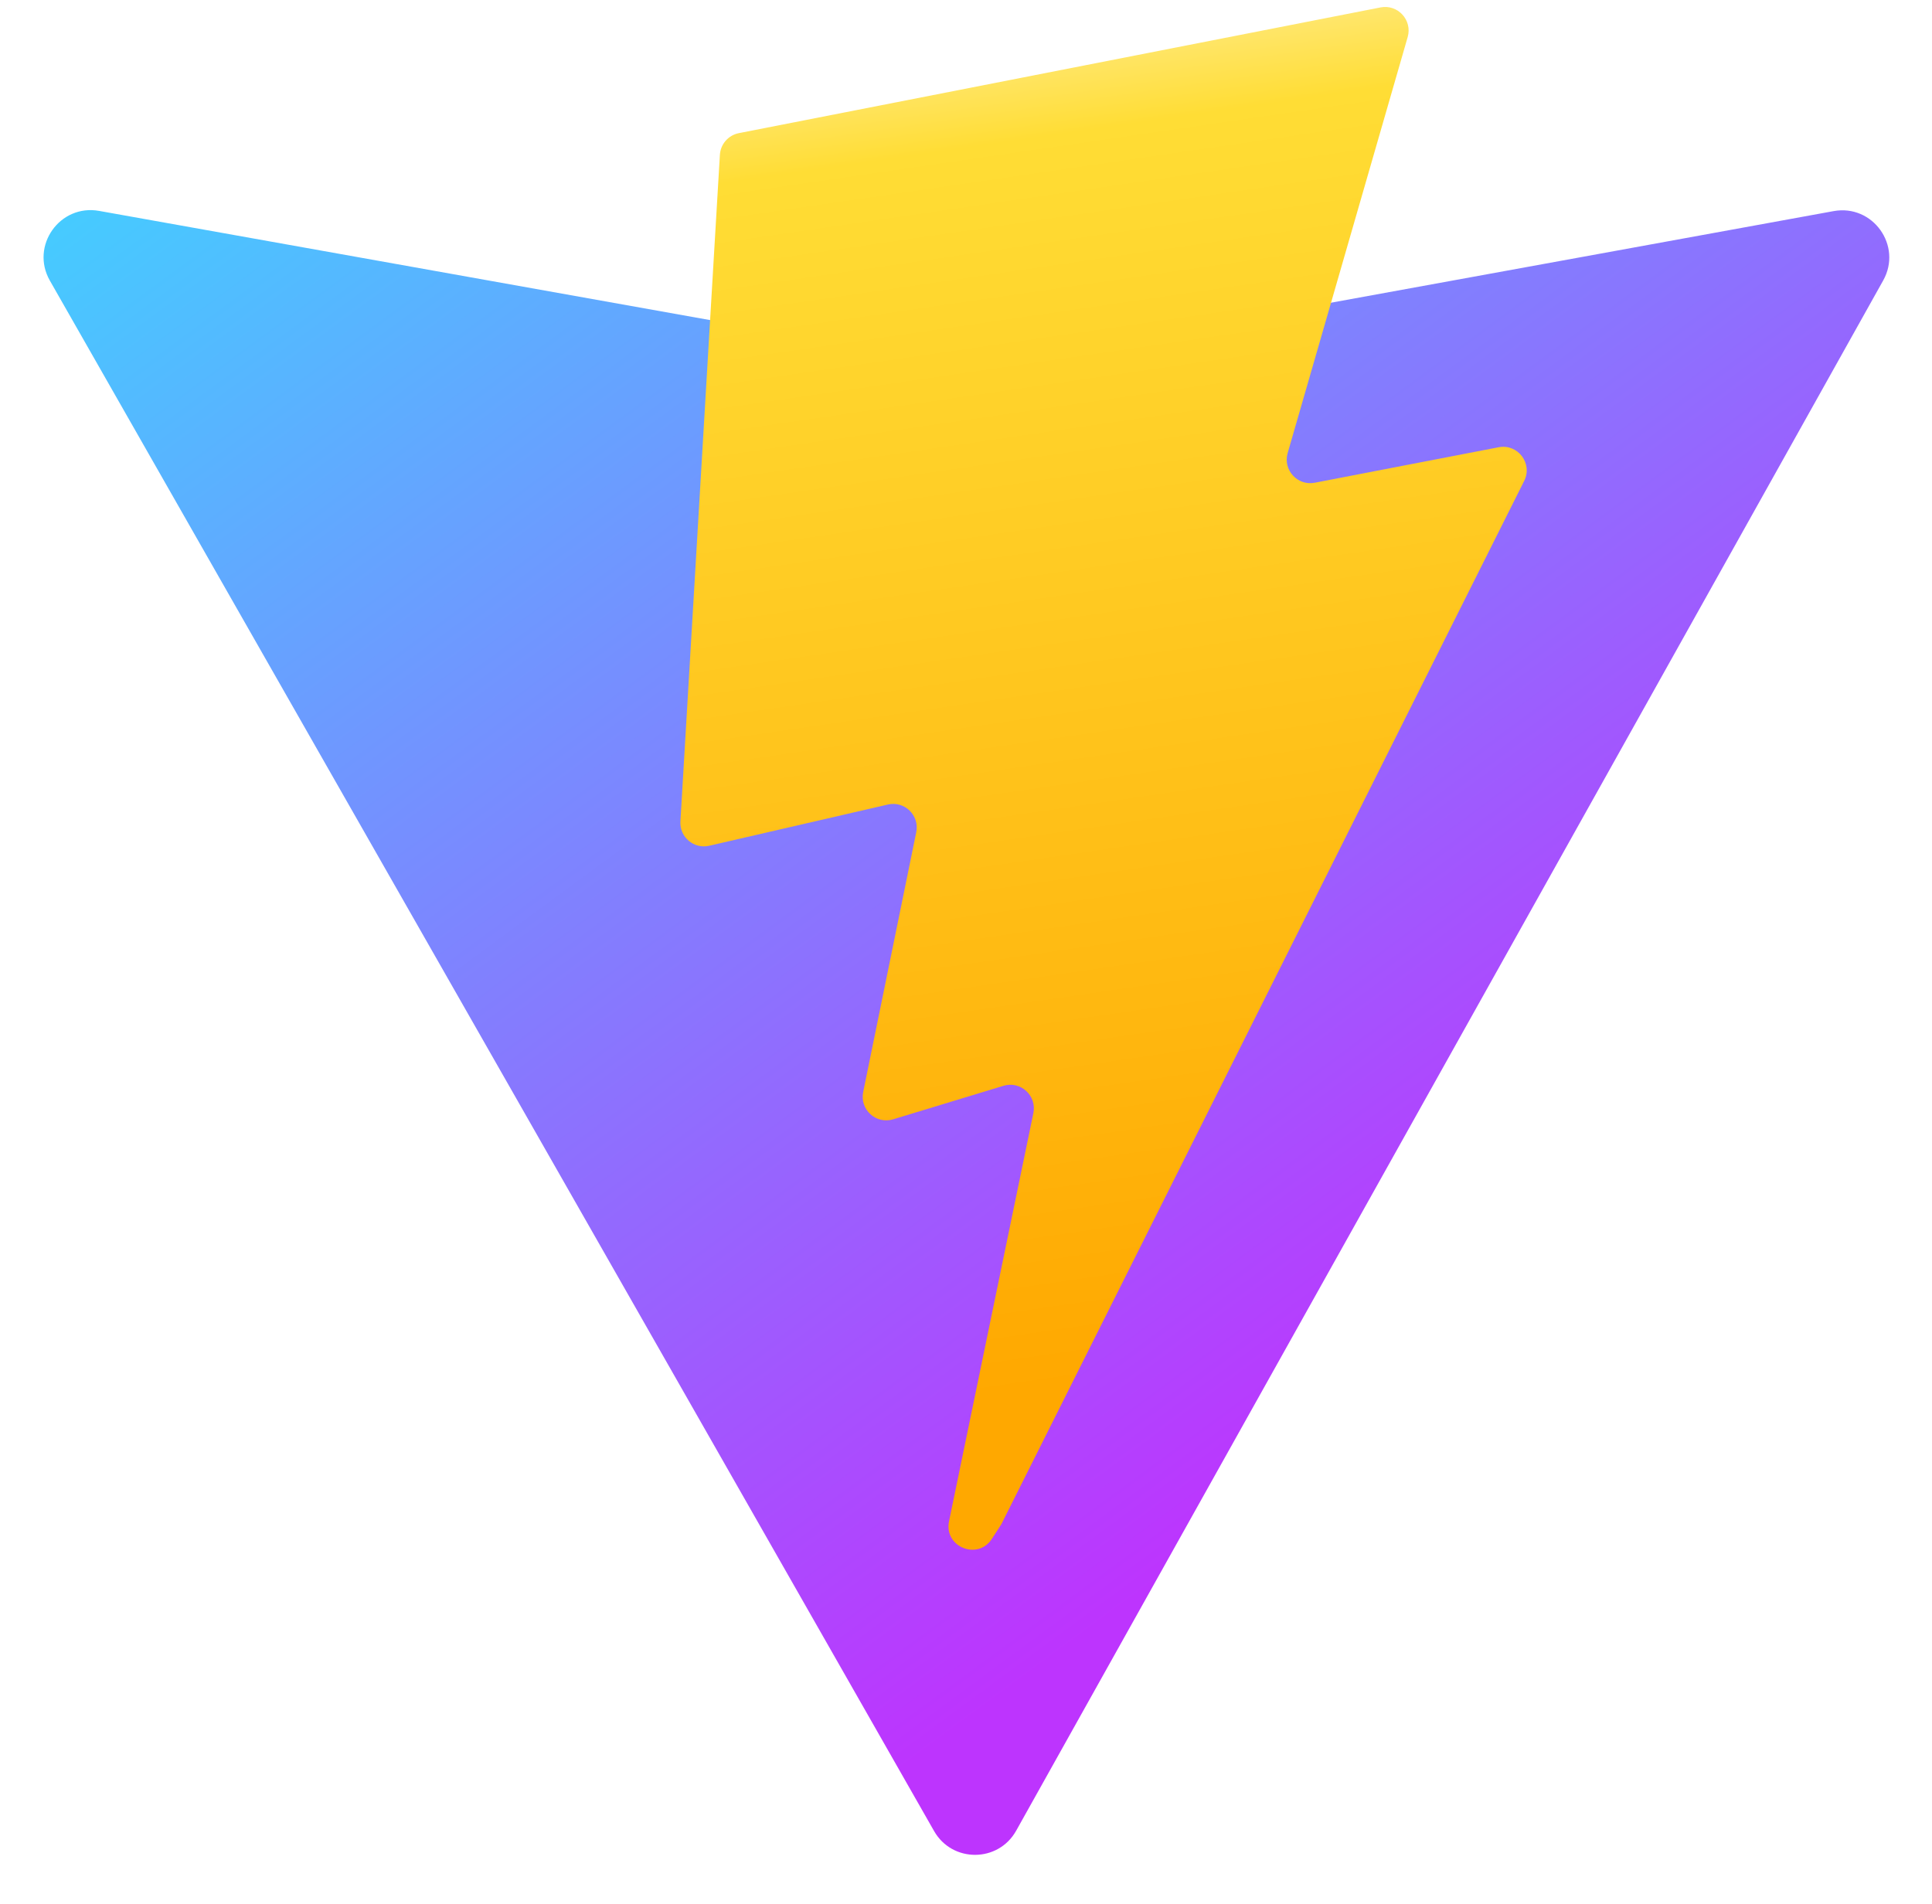
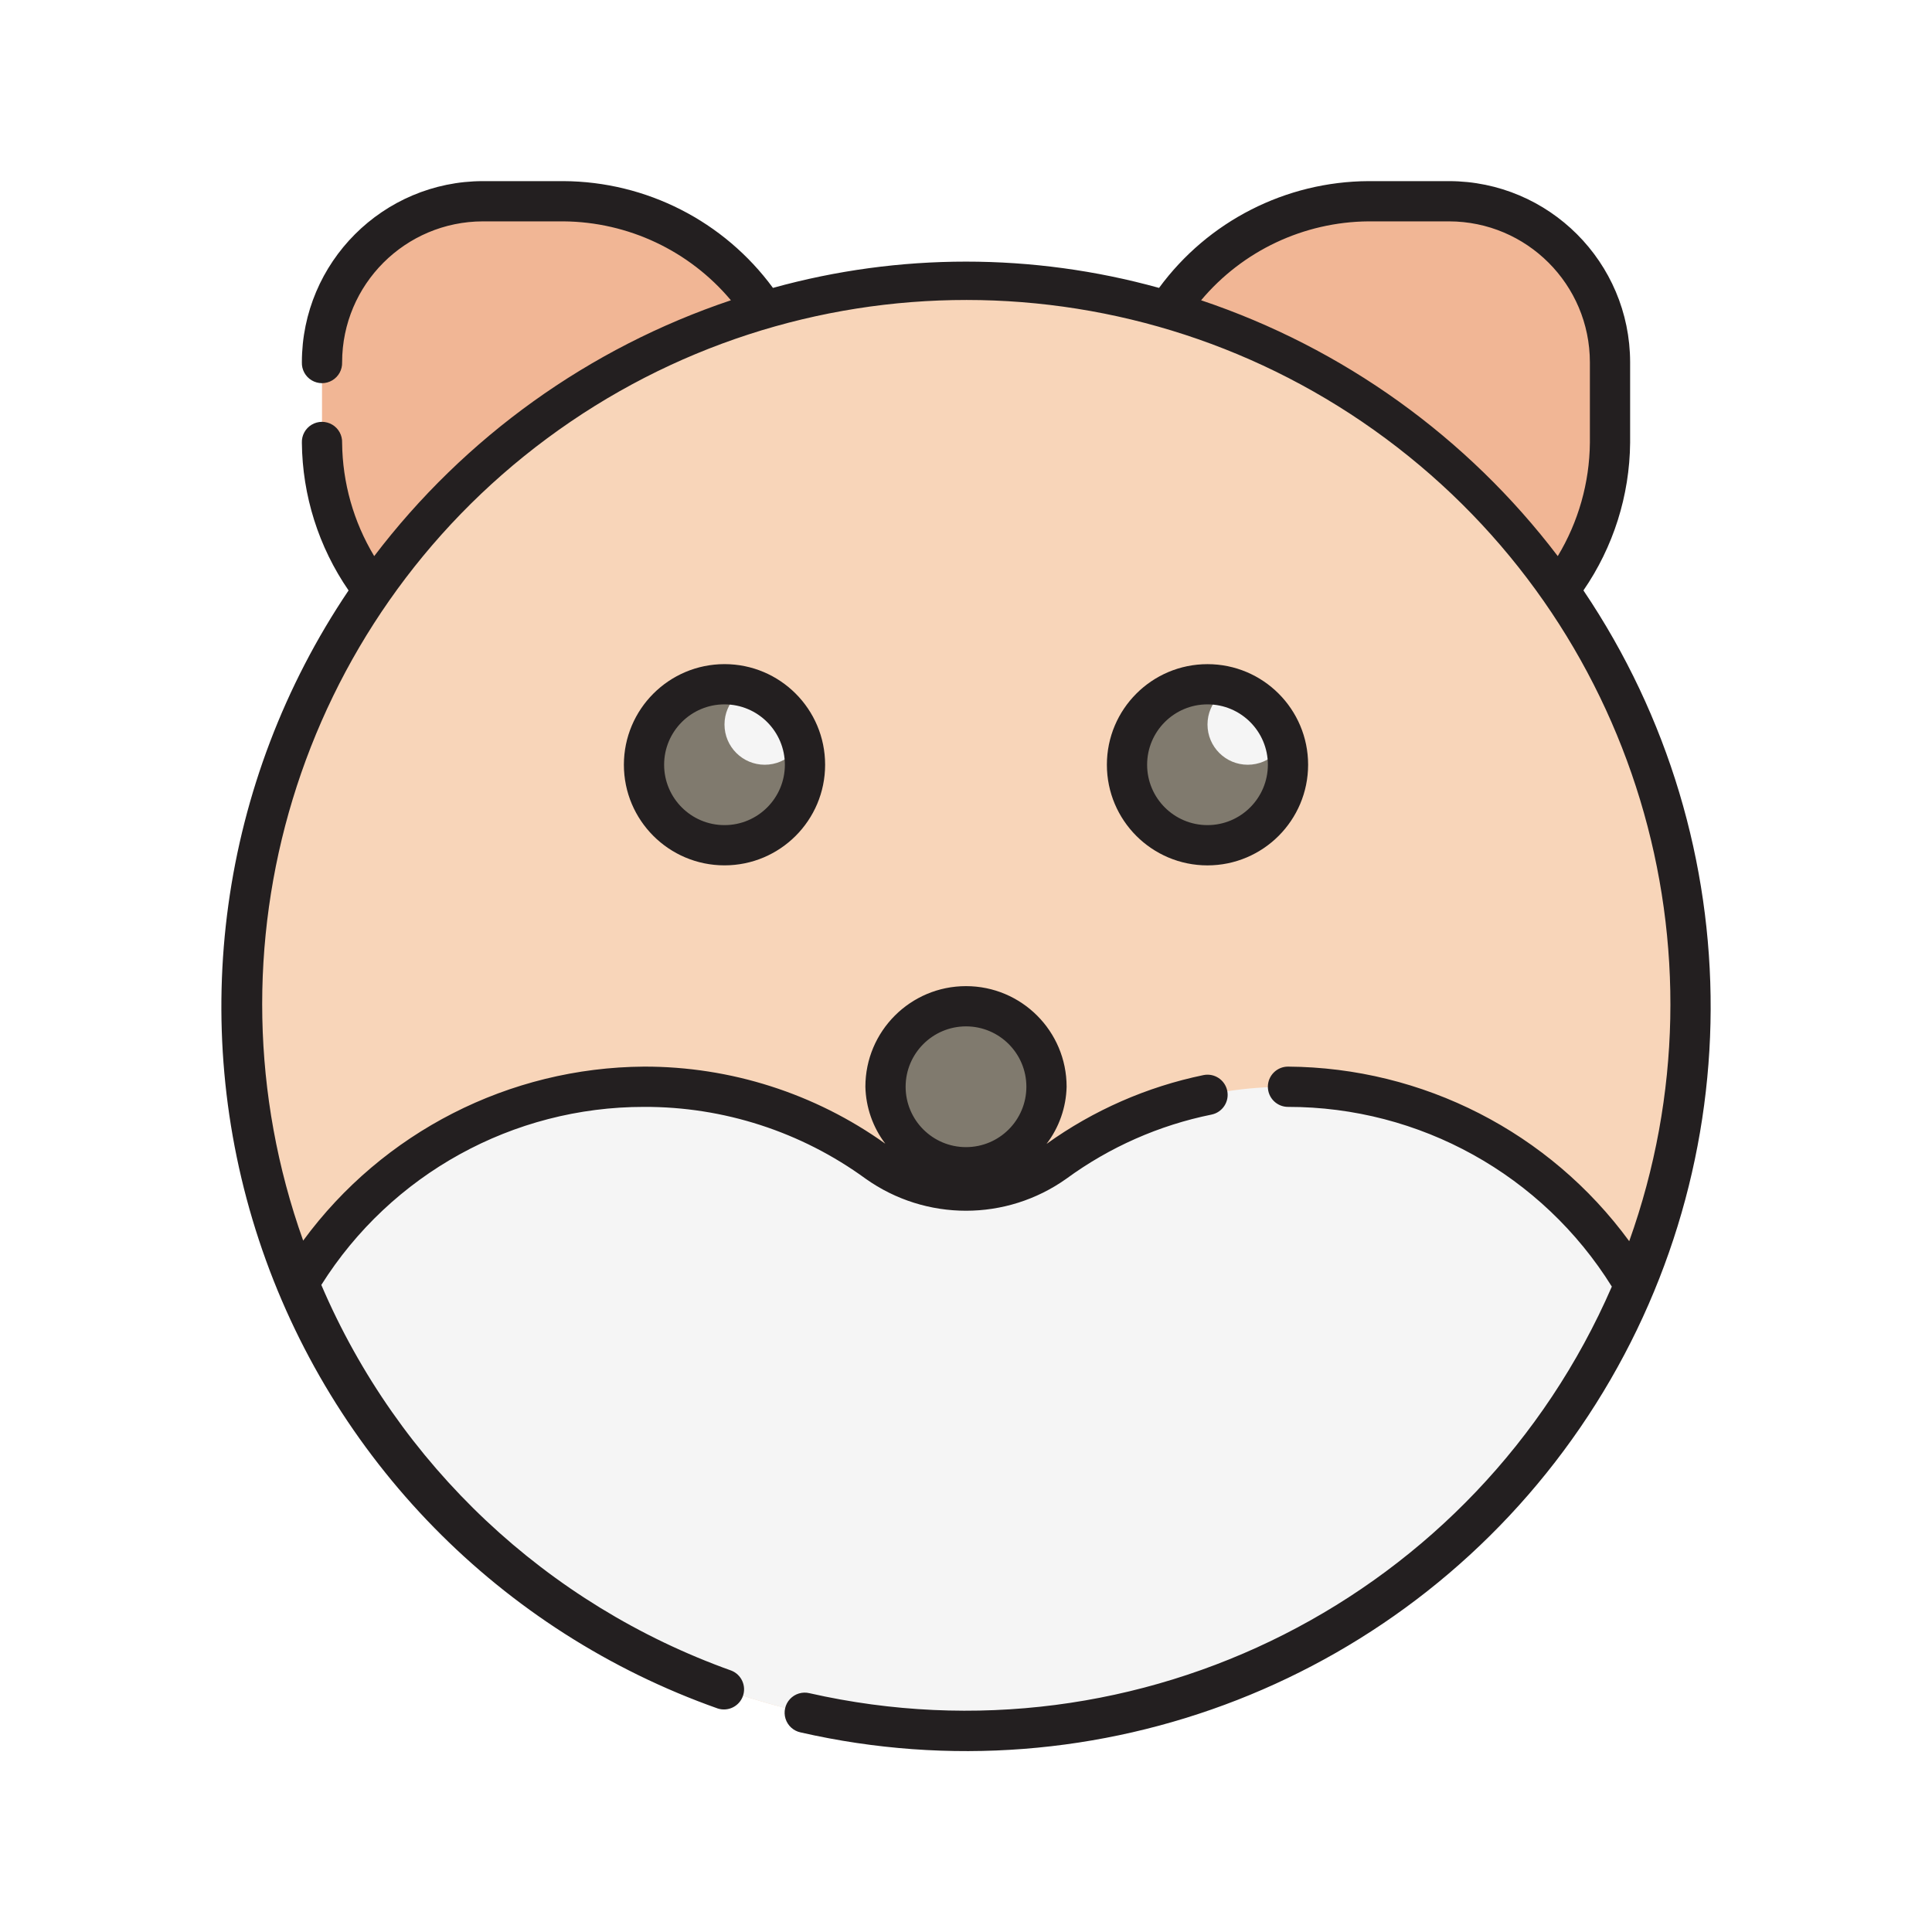
- <svg xmlns="http://www.w3.org/2000/svg" width="410" height="404" viewBox="0 0 410 404" fill="none">
-   <path d="M399.641 59.525L215.643 388.545C211.844 395.338 202.084 395.378 198.228 388.618L10.582 59.556C6.381 52.19 12.68 43.267 21.028 44.759L205.223 77.682C206.398 77.892 207.601 77.89 208.776 77.676L389.119 44.806C397.439 43.289 403.768 52.143 399.641 59.525Z" fill="url(#paint0_linear)" />
-   <path d="M292.965 1.574L156.801 28.255C154.563 28.694 152.906 30.59 152.771 32.866L144.395 174.33C144.198 177.662 147.258 180.248 150.51 179.498L188.42 170.749C191.967 169.931 195.172 173.055 194.443 176.622L183.18 231.775C182.422 235.487 185.907 238.661 189.532 237.56L212.947 230.446C216.577 229.344 220.065 232.527 219.297 236.242L201.398 322.875C200.278 328.294 207.486 331.249 210.492 326.603L212.5 323.5L323.454 102.072C325.312 98.365 322.108 94.137 318.036 94.923L279.014 102.454C275.347 103.161 272.227 99.746 273.262 96.158L298.731 7.867C299.767 4.273 296.636 0.855 292.965 1.574Z" fill="url(#paint1_linear)" />
-   <defs>
-     <linearGradient id="paint0_linear" x1="6" y1="33" x2="235" y2="344" gradientUnits="userSpaceOnUse">
-       <stop stop-color="#41D1FF" />
-       <stop offset="1" stop-color="#BD34FE" />
-     </linearGradient>
-     <linearGradient id="paint1_linear" x1="194.651" y1="8.818" x2="236.076" y2="292.989" gradientUnits="userSpaceOnUse">
-       <stop stop-color="#FFEA83" />
-       <stop offset="0.083" stop-color="#FFDD35" />
-       <stop offset="1" stop-color="#FFA800" />
-     </linearGradient>
-   </defs>
+ <svg xmlns="http://www.w3.org/2000/svg" t="1653618414331" class="icon" viewBox="0 0 1024 1024" version="1.1" p-id="1683" width="200" height="200">
+   <path d="M682.672 362.672a85.424 85.424 0 0 1-85.344-85.344v-42.656a128.144 128.144 0 0 1 128-128H768A85.424 85.424 0 0 1 853.328 192v42.672a128.144 128.144 0 0 1-128 128zM298.672 362.672a128.144 128.144 0 0 1-128-128V192A85.424 85.424 0 0 1 256 106.672h42.672a128.144 128.144 0 0 1 128 128v42.656a85.424 85.424 0 0 1-85.344 85.344z" fill="#F1B695" p-id="1684" />
+   <path d="M512 533.328m-384 0a384 384 0 1 0 768 0 384 384 0 1 0-768 0Z" fill="#F8D5B9" p-id="1685" />
+   <path d="M512 917.328A383.616 383.616 0 0 1 157.44 680.96 215.728 215.728 0 0 1 341.328 576a208.864 208.864 0 0 1 123.728 40.096 80.848 80.848 0 0 0 93.888 0A208.768 208.768 0 0 1 682.672 576a215.728 215.728 0 0 1 183.888 104.96A383.616 383.616 0 0 1 512 917.328z" fill="#F5F5F5" p-id="1686" />
+   <path d="M512 576m-42.672 0a42.672 42.672 0 1 0 85.344 0 42.672 42.672 0 1 0-85.344 0Z" fill="#807A6E" p-id="1687" />
+   <path d="M384 405.328m-42.672 0a42.672 42.672 0 1 0 85.344 0 42.672 42.672 0 1 0-85.344 0Z" fill="#807A6E" p-id="1688" />
+   <path d="M640 405.328m-42.672 0a42.672 42.672 0 1 0 85.344 0 42.672 42.672 0 1 0-85.344 0Z" fill="#807A6E" p-id="1689" />
+   <path d="M661.328 384m-21.328 0a21.328 21.328 0 1 0 42.656 0 21.328 21.328 0 1 0-42.656 0Z" fill="#F5F5F5" p-id="1690" />
+   <path d="M405.328 384m-21.328 0a21.328 21.328 0 1 0 42.656 0 21.328 21.328 0 1 0-42.656 0Z" fill="#F5F5F5" p-id="1691" />
+   <path d="M330.672 405.328A53.328 53.328 0 1 0 384 352a53.376 53.376 0 0 0-53.328 53.328z m85.328 0a32 32 0 1 1-32-32 32.032 32.032 0 0 1 32 32zM693.328 405.328A53.328 53.328 0 1 0 640 458.672a53.376 53.376 0 0 0 53.328-53.344z m-53.328 32a32 32 0 1 1 32-32 32.032 32.032 0 0 1-32 32z" fill="#231F20" p-id="1692" />
+   <path d="M839.248 312.944A140.288 140.288 0 0 0 864 234.672V192a96.112 96.112 0 0 0-96-96h-42.672a138.592 138.592 0 0 0-111.008 56.592 382.8 382.8 0 0 0-204.64 0A138.592 138.592 0 0 0 298.672 96H256a96.112 96.112 0 0 0-96 96 10.672 10.672 0 1 0 21.328 0A74.752 74.752 0 0 1 256 117.328h42.672a117.008 117.008 0 0 1 88.72 41.824 395.712 395.712 0 0 0-189.056 135.6 118.48 118.48 0 0 1-17.008-60.08 10.672 10.672 0 1 0-21.328 0 140.288 140.288 0 0 0 24.752 78.272 394.56 394.56 0 0 0 195.68 592.592 10.672 10.672 0 0 0 7.12-20.112 372.752 372.752 0 0 1-217.248-204.384 201.984 201.984 0 0 1 171.04-94.368 198.24 198.24 0 0 1 117.472 38.08 91.84 91.84 0 0 0 106.416-0.032 196.304 196.304 0 0 1 76.912-33.968 10.672 10.672 0 0 0-4.288-20.928 218.16 218.16 0 0 0-83.168 36.48A51.968 51.968 0 0 0 565.328 576a53.328 53.328 0 0 0-106.656 0 51.952 51.952 0 0 0 10.56 30.192 219.312 219.312 0 0 0-127.904-40.864 226 226 0 0 0-180.64 92.224 373.168 373.168 0 1 1 702.832 0.304 225.984 225.984 0 0 0-180.848-92.528 10.672 10.672 0 1 0 0 21.344 202.032 202.032 0 0 1 171.632 95.248 373.6 373.6 0 0 1-425.28 215.504 10.656 10.656 0 1 0-4.704 20.784 394.56 394.56 0 0 0 414.928-605.28zM512 544a32 32 0 1 1-32 32 32.032 32.032 0 0 1 32-32z m124.608-384.848a117.008 117.008 0 0 1 88.72-41.824H768A74.752 74.752 0 0 1 842.672 192v42.672a118.48 118.48 0 0 1-17.024 60.08 395.712 395.712 0 0 0-189.04-135.6z" fill="#231F20" p-id="1693" />
</svg>
